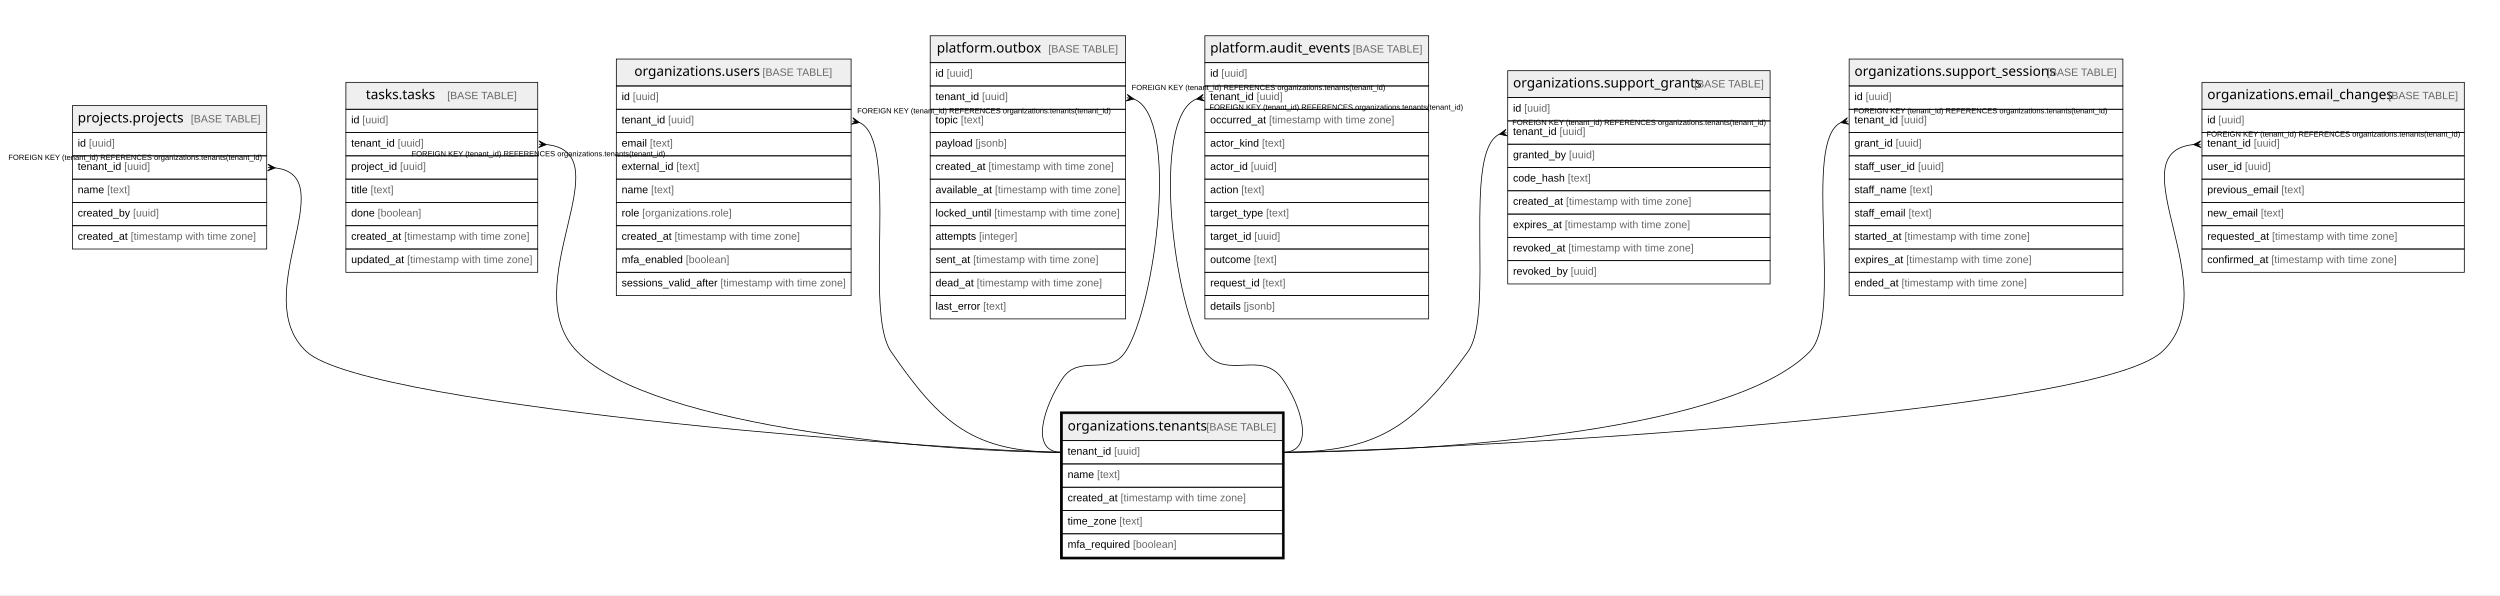
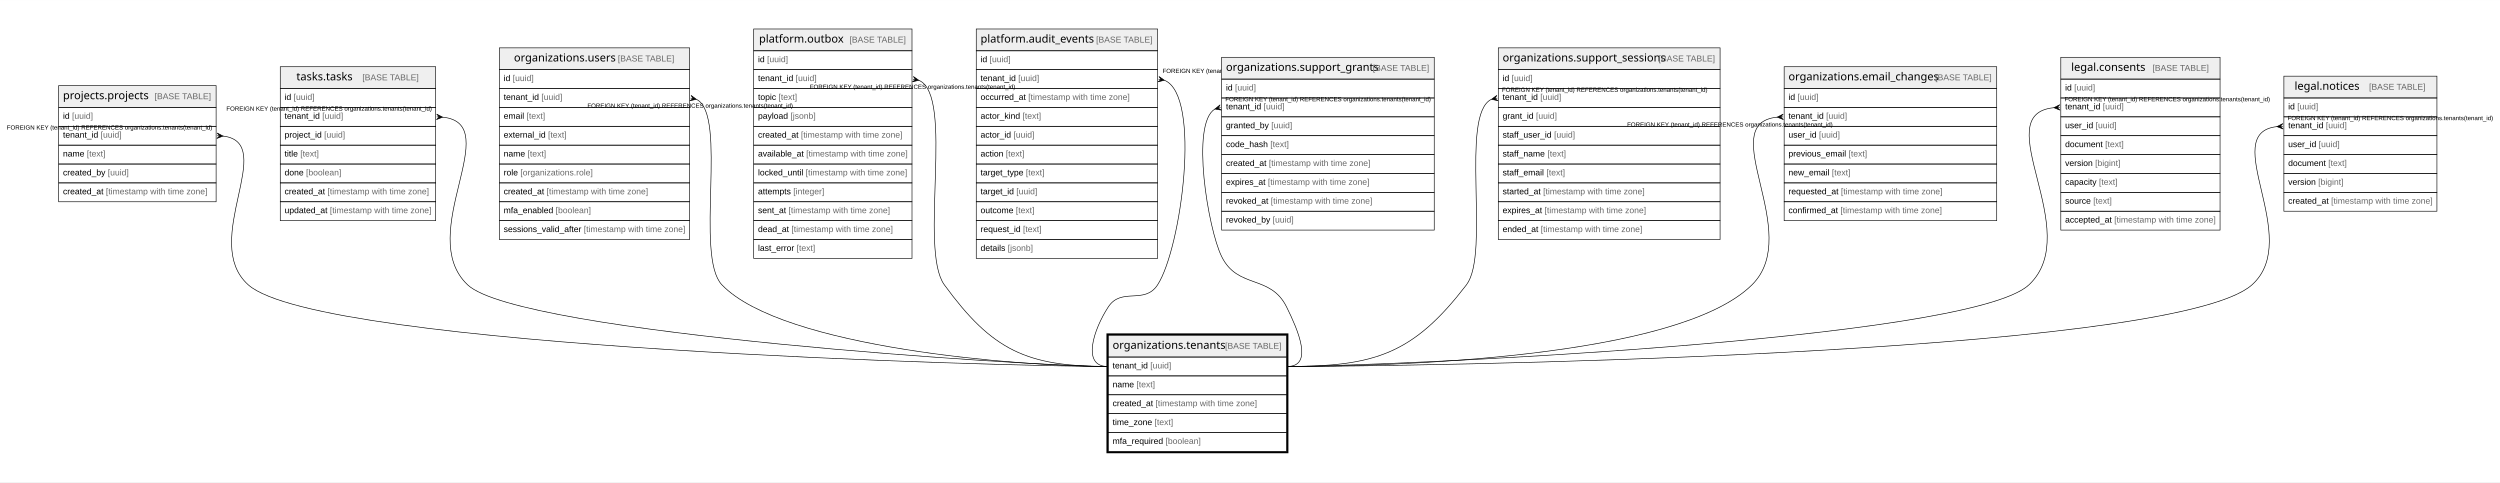
- <svg xmlns="http://www.w3.org/2000/svg" width="3306pt" height="787pt" viewBox="0.00 0.00 3305.89 786.80">
+ <svg xmlns="http://www.w3.org/2000/svg" width="4080pt" height="787pt" viewBox="0.00 0.00 4080.05 786.80">
  <g id="graph0" class="graph" transform="scale(1 1) rotate(0) translate(4 782.8)">
-     <polygon fill="white" stroke="none" points="-4,4 -4,-782.8 3301.89,-782.8 3301.89,4 -4,4" />
+     <polygon fill="white" stroke="none" points="-4,4 -4,-782.8 4076.05,-782.8 4076.05,4 -4,4" />
    <g id="node1" class="node">
-       <polygon fill="#efefef" stroke="none" points="1400.76,-200.2 1400.76,-235.8 1691.7,-235.8 1691.7,-200.2 1400.76,-200.2" />
-       <polygon fill="none" stroke="black" points="1400.76,-200.2 1400.76,-235.8 1691.7,-235.8 1691.7,-200.2 1400.76,-200.2" />
-       <text text-anchor="start" x="1407.76" y="-213.6" font-family="Arial Bold" font-size="18.00">organizations.tenants</text>
-       <text text-anchor="start" x="1560.21" y="-213.6" font-family="Arial" font-size="14.00">    </text>
-       <text text-anchor="start" x="1591.33" y="-213.6" font-family="Arial" font-size="14.00" fill="#666666">[BASE TABLE]</text>
-       <polygon fill="none" stroke="black" points="1400.76,-169.4 1400.76,-200.2 1691.7,-200.2 1691.7,-169.4 1400.76,-169.4" />
-       <text text-anchor="start" x="1407.76" y="-181.6" font-family="Arial" font-size="14.00">tenant_id </text>
-       <text text-anchor="start" x="1469.25" y="-181.6" font-family="Arial" font-size="14.00" fill="#666666">[uuid]</text>
-       <polygon fill="none" stroke="black" points="1400.76,-138.6 1400.76,-169.4 1691.7,-169.4 1691.7,-138.6 1400.76,-138.6" />
-       <text text-anchor="start" x="1407.76" y="-150.8" font-family="Arial" font-size="14.00">name </text>
-       <text text-anchor="start" x="1446.67" y="-150.8" font-family="Arial" font-size="14.00" fill="#666666">[text]</text>
-       <polygon fill="none" stroke="black" points="1400.76,-107.8 1400.76,-138.6 1691.7,-138.6 1691.7,-107.8 1400.76,-107.8" />
-       <text text-anchor="start" x="1407.76" y="-120" font-family="Arial" font-size="14.00">created_at </text>
-       <text text-anchor="start" x="1477.8" y="-120" font-family="Arial" font-size="14.00" fill="#666666">[timestamp with time zone]</text>
-       <polygon fill="none" stroke="black" points="1400.76,-77 1400.76,-107.8 1691.7,-107.8 1691.7,-77 1400.76,-77" />
-       <text text-anchor="start" x="1407.76" y="-89.2" font-family="Arial" font-size="14.00">time_zone </text>
-       <text text-anchor="start" x="1476.24" y="-89.2" font-family="Arial" font-size="14.00" fill="#666666">[text]</text>
-       <polygon fill="none" stroke="black" points="1400.76,-46.2 1400.76,-77 1691.7,-77 1691.7,-46.2 1400.76,-46.2" />
-       <text text-anchor="start" x="1407.76" y="-58.4" font-family="Arial" font-size="14.00">mfa_required </text>
-       <text text-anchor="start" x="1494.14" y="-58.4" font-family="Arial" font-size="14.00" fill="#666666">[boolean]</text>
-       <polygon fill="none" stroke="black" stroke-width="3" points="1399.26,-44.7 1399.26,-237.3 1693.2,-237.3 1693.2,-44.7 1399.26,-44.7" />
+       <polygon fill="#efefef" stroke="none" points="1804.76,-200.2 1804.76,-235.8 2095.7,-235.8 2095.7,-200.2 1804.76,-200.2" />
+       <polygon fill="none" stroke="black" points="1804.76,-200.2 1804.76,-235.8 2095.7,-235.8 2095.7,-200.2 1804.76,-200.2" />
+       <text text-anchor="start" x="1811.76" y="-213.6" font-family="Arial Bold" font-size="18.00">organizations.tenants</text>
+       <text text-anchor="start" x="1964.21" y="-213.6" font-family="Arial" font-size="14.00">    </text>
+       <text text-anchor="start" x="1995.33" y="-213.6" font-family="Arial" font-size="14.00" fill="#666666">[BASE TABLE]</text>
+       <polygon fill="none" stroke="black" points="1804.76,-169.4 1804.76,-200.2 2095.7,-200.2 2095.7,-169.4 1804.76,-169.4" />
+       <text text-anchor="start" x="1811.76" y="-181.6" font-family="Arial" font-size="14.00">tenant_id </text>
+       <text text-anchor="start" x="1873.25" y="-181.6" font-family="Arial" font-size="14.00" fill="#666666">[uuid]</text>
+       <polygon fill="none" stroke="black" points="1804.76,-138.6 1804.76,-169.4 2095.7,-169.4 2095.7,-138.6 1804.76,-138.6" />
+       <text text-anchor="start" x="1811.76" y="-150.8" font-family="Arial" font-size="14.00">name </text>
+       <text text-anchor="start" x="1850.67" y="-150.8" font-family="Arial" font-size="14.00" fill="#666666">[text]</text>
+       <polygon fill="none" stroke="black" points="1804.76,-107.8 1804.76,-138.6 2095.7,-138.6 2095.7,-107.8 1804.76,-107.8" />
+       <text text-anchor="start" x="1811.76" y="-120" font-family="Arial" font-size="14.00">created_at </text>
+       <text text-anchor="start" x="1881.8" y="-120" font-family="Arial" font-size="14.00" fill="#666666">[timestamp with time zone]</text>
+       <polygon fill="none" stroke="black" points="1804.76,-77 1804.76,-107.8 2095.7,-107.8 2095.7,-77 1804.76,-77" />
+       <text text-anchor="start" x="1811.76" y="-89.2" font-family="Arial" font-size="14.00">time_zone </text>
+       <text text-anchor="start" x="1880.24" y="-89.2" font-family="Arial" font-size="14.00" fill="#666666">[text]</text>
+       <polygon fill="none" stroke="black" points="1804.76,-46.2 1804.76,-77 2095.7,-77 2095.7,-46.2 1804.76,-46.2" />
+       <text text-anchor="start" x="1811.76" y="-58.4" font-family="Arial" font-size="14.00">mfa_required </text>
+       <text text-anchor="start" x="1898.14" y="-58.4" font-family="Arial" font-size="14.00" fill="#666666">[boolean]</text>
+       <polygon fill="none" stroke="black" stroke-width="3" points="1803.26,-44.7 1803.26,-237.3 2097.2,-237.3 2097.2,-44.7 1803.26,-44.7" />
    </g>
    <g id="node2" class="node">
      <polygon fill="#efefef" stroke="none" points="91.75,-607.6 91.75,-643.2 348.7,-643.2 348.7,-607.6 91.75,-607.6" />
      <polygon fill="none" stroke="black" points="91.75,-607.6 91.75,-643.2 348.7,-643.2 348.7,-607.6 91.75,-607.6" />
      <text text-anchor="start" x="98.75" y="-621" font-family="Arial Bold" font-size="18.00">projects.projects</text>
      <text text-anchor="start" x="217.21" y="-621" font-family="Arial" font-size="14.00">    </text>
      <text text-anchor="start" x="248.33" y="-621" font-family="Arial" font-size="14.00" fill="#666666">[BASE TABLE]</text>
      <polygon fill="none" stroke="black" points="91.75,-576.8 91.75,-607.6 348.7,-607.6 348.7,-576.8 91.75,-576.8" />
      <text text-anchor="start" x="98.75" y="-589" font-family="Arial" font-size="14.00">id </text>
      <text text-anchor="start" x="113.54" y="-589" font-family="Arial" font-size="14.00" fill="#666666">[uuid]</text>
      <polygon fill="none" stroke="black" points="91.75,-546 91.75,-576.8 348.7,-576.8 348.7,-546 91.75,-546" />
      <text text-anchor="start" x="98.75" y="-558.2" font-family="Arial" font-size="14.00">tenant_id </text>
      <text text-anchor="start" x="160.25" y="-558.2" font-family="Arial" font-size="14.00" fill="#666666">[uuid]</text>
      <polygon fill="none" stroke="black" points="91.75,-515.2 91.75,-546 348.7,-546 348.7,-515.2 91.75,-515.2" />
      <text text-anchor="start" x="98.75" y="-527.4" font-family="Arial" font-size="14.00">name </text>
      <text text-anchor="start" x="137.67" y="-527.4" font-family="Arial" font-size="14.00" fill="#666666">[text]</text>
      <polygon fill="none" stroke="black" points="91.75,-484.4 91.75,-515.2 348.7,-515.2 348.7,-484.4 91.75,-484.4" />
      <text text-anchor="start" x="98.75" y="-496.6" font-family="Arial" font-size="14.00">created_by </text>
      <text text-anchor="start" x="171.91" y="-496.6" font-family="Arial" font-size="14.00" fill="#666666">[uuid]</text>
      <polygon fill="none" stroke="black" points="91.75,-453.6 91.75,-484.4 348.7,-484.4 348.7,-453.6 91.75,-453.6" />
      <text text-anchor="start" x="98.75" y="-465.8" font-family="Arial" font-size="14.00">created_at </text>
      <text text-anchor="start" x="168.8" y="-465.8" font-family="Arial" font-size="14.00" fill="#666666">[timestamp with time zone]</text>
    </g>
    <g id="edge1" class="edge">
-       <path fill="none" stroke="black" d="M359.91,-560.85C451.22,-550.33 322.82,-390.67 401.23,-318 483.33,-241.92 1287.83,-184.8 1399.76,-184.8" />
-       <polygon fill="black" stroke="black" points="360.02,-560.85 349.8,-556.89 354.7,-561.13 350.37,-561.36 350.37,-561.36 350.37,-561.36 354.7,-561.13 350.28,-565.88 360.02,-560.85" />
+       <path fill="none" stroke="black" d="M359.9,-560.85C451.12,-550.23 321.46,-389.17 401.23,-318 518.04,-213.79 1647.22,-184.8 1803.76,-184.8" />
+       <polygon fill="black" stroke="black" points="360.02,-560.84 349.79,-556.89 354.7,-561.13 350.37,-561.36 350.37,-561.36 350.37,-561.36 354.7,-561.13 350.28,-565.88 360.02,-560.84" />
      <text text-anchor="start" x="7" y="-571.4" font-family="Arial" font-size="10.00">FOREIGN KEY (tenant_id) REFERENCES organizations.tenants(tenant_id)</text>
    </g>
    <g id="node3" class="node">
      <polygon fill="#efefef" stroke="none" points="453.39,-638.4 453.39,-674 707.07,-674 707.07,-638.4 453.39,-638.4" />
      <polygon fill="none" stroke="black" points="453.39,-638.4 453.39,-674 707.07,-674 707.07,-638.4 453.39,-638.4" />
      <text text-anchor="start" x="479.73" y="-651.8" font-family="Arial Bold" font-size="18.00">tasks.tasks</text>
      <text text-anchor="start" x="556.23" y="-651.8" font-family="Arial" font-size="14.00">    </text>
      <text text-anchor="start" x="587.35" y="-651.8" font-family="Arial" font-size="14.00" fill="#666666">[BASE TABLE]</text>
      <polygon fill="none" stroke="black" points="453.39,-607.6 453.39,-638.4 707.07,-638.4 707.07,-607.6 453.39,-607.6" />
      <text text-anchor="start" x="460.39" y="-619.8" font-family="Arial" font-size="14.00">id </text>
      <text text-anchor="start" x="475.17" y="-619.8" font-family="Arial" font-size="14.00" fill="#666666">[uuid]</text>
      <polygon fill="none" stroke="black" points="453.39,-576.8 453.39,-607.6 707.07,-607.6 707.07,-576.8 453.39,-576.8" />
      <text text-anchor="start" x="460.39" y="-589" font-family="Arial" font-size="14.00">tenant_id </text>
      <text text-anchor="start" x="521.88" y="-589" font-family="Arial" font-size="14.00" fill="#666666">[uuid]</text>
      <polygon fill="none" stroke="black" points="453.39,-546 453.39,-576.8 707.07,-576.8 707.07,-546 453.39,-546" />
      <text text-anchor="start" x="460.39" y="-558.2" font-family="Arial" font-size="14.00">project_id </text>
      <text text-anchor="start" x="524.98" y="-558.2" font-family="Arial" font-size="14.00" fill="#666666">[uuid]</text>
      <polygon fill="none" stroke="black" points="453.39,-515.2 453.39,-546 707.07,-546 707.07,-515.2 453.39,-515.2" />
      <text text-anchor="start" x="460.39" y="-527.4" font-family="Arial" font-size="14.00">title </text>
      <text text-anchor="start" x="486.06" y="-527.4" font-family="Arial" font-size="14.00" fill="#666666">[text]</text>
      <polygon fill="none" stroke="black" points="453.39,-484.4 453.39,-515.2 707.07,-515.2 707.07,-484.4 453.39,-484.4" />
      <text text-anchor="start" x="460.39" y="-496.6" font-family="Arial" font-size="14.00">done </text>
      <text text-anchor="start" x="495.42" y="-496.6" font-family="Arial" font-size="14.00" fill="#666666">[boolean]</text>
      <polygon fill="none" stroke="black" points="453.39,-453.6 453.39,-484.4 707.07,-484.4 707.07,-453.6 453.39,-453.6" />
      <text text-anchor="start" x="460.39" y="-465.8" font-family="Arial" font-size="14.00">created_at </text>
      <text text-anchor="start" x="530.44" y="-465.8" font-family="Arial" font-size="14.00" fill="#666666">[timestamp with time zone]</text>
      <polygon fill="none" stroke="black" points="453.39,-422.8 453.39,-453.6 707.07,-453.6 707.07,-422.8 453.39,-422.8" />
      <text text-anchor="start" x="460.39" y="-435" font-family="Arial" font-size="14.00">updated_at </text>
      <text text-anchor="start" x="534.35" y="-435" font-family="Arial" font-size="14.00" fill="#666666">[timestamp with time zone]</text>
    </g>
    <g id="edge2" class="edge">
-       <path fill="none" stroke="black" d="M718.25,-591.73C822.9,-581.41 675.02,-403.96 759.23,-318 860.97,-214.15 1254.37,-184.8 1399.76,-184.8" />
-       <polygon fill="black" stroke="black" points="718.39,-591.72 708.2,-587.69 713.06,-591.97 708.74,-592.17 708.74,-592.17 708.74,-592.17 713.06,-591.97 708.61,-596.68 718.39,-591.72" />
-       <text text-anchor="start" x="540.22" y="-576.2" font-family="Arial" font-size="10.00">FOREIGN KEY (tenant_id) REFERENCES organizations.tenants(tenant_id)</text>
+       <path fill="none" stroke="black" d="M718.24,-591.72C822.71,-581.21 671.72,-400.61 759.23,-318 844.31,-237.69 1686.76,-184.8 1803.76,-184.8" />
+       <polygon fill="black" stroke="black" points="718.39,-591.71 708.19,-587.69 713.06,-591.96 708.74,-592.17 708.74,-592.17 708.74,-592.17 713.06,-591.96 708.62,-596.68 718.39,-591.71" />
+       <text text-anchor="start" x="365.37" y="-602.2" font-family="Arial" font-size="10.00">FOREIGN KEY (tenant_id) REFERENCES organizations.tenants(tenant_id)</text>
    </g>
    <g id="node4" class="node">
      <polygon fill="#efefef" stroke="none" points="811,-669.2 811,-704.8 1121.46,-704.8 1121.46,-669.2 811,-669.2" />
      <polygon fill="none" stroke="black" points="811,-669.2 811,-704.8 1121.46,-704.8 1121.46,-669.2 811,-669.2" />
      <text text-anchor="start" x="834.75" y="-682.6" font-family="Arial Bold" font-size="18.00">organizations.users</text>
      <text text-anchor="start" x="973.22" y="-682.6" font-family="Arial" font-size="14.00">    </text>
      <text text-anchor="start" x="1004.33" y="-682.6" font-family="Arial" font-size="14.00" fill="#666666">[BASE TABLE]</text>
      <polygon fill="none" stroke="black" points="811,-638.4 811,-669.2 1121.46,-669.2 1121.46,-638.4 811,-638.4" />
      <text text-anchor="start" x="818" y="-650.6" font-family="Arial" font-size="14.00">id </text>
      <text text-anchor="start" x="832.78" y="-650.6" font-family="Arial" font-size="14.00" fill="#666666">[uuid]</text>
      <polygon fill="none" stroke="black" points="811,-607.6 811,-638.4 1121.46,-638.4 1121.46,-607.6 811,-607.6" />
      <text text-anchor="start" x="818" y="-619.8" font-family="Arial" font-size="14.00">tenant_id </text>
      <text text-anchor="start" x="879.49" y="-619.8" font-family="Arial" font-size="14.00" fill="#666666">[uuid]</text>
      <polygon fill="none" stroke="black" points="811,-576.8 811,-607.6 1121.46,-607.6 1121.46,-576.8 811,-576.8" />
      <text text-anchor="start" x="818" y="-589" font-family="Arial" font-size="14.00">email </text>
      <text text-anchor="start" x="855.34" y="-589" font-family="Arial" font-size="14.00" fill="#666666">[text]</text>
      <polygon fill="none" stroke="black" points="811,-546 811,-576.8 1121.46,-576.8 1121.46,-546 811,-546" />
      <text text-anchor="start" x="818" y="-558.2" font-family="Arial" font-size="14.00">external_id </text>
      <text text-anchor="start" x="890.38" y="-558.2" font-family="Arial" font-size="14.00" fill="#666666">[text]</text>
      <polygon fill="none" stroke="black" points="811,-515.2 811,-546 1121.46,-546 1121.46,-515.2 811,-515.2" />
      <text text-anchor="start" x="818" y="-527.4" font-family="Arial" font-size="14.00">name </text>
      <text text-anchor="start" x="856.91" y="-527.4" font-family="Arial" font-size="14.00" fill="#666666">[text]</text>
      <polygon fill="none" stroke="black" points="811,-484.4 811,-515.2 1121.46,-515.2 1121.46,-484.4 811,-484.4" />
      <text text-anchor="start" x="818" y="-496.6" font-family="Arial" font-size="14.00">role </text>
      <text text-anchor="start" x="845.23" y="-496.6" font-family="Arial" font-size="14.00" fill="#666666">[organizations.role]</text>
      <polygon fill="none" stroke="black" points="811,-453.6 811,-484.4 1121.46,-484.4 1121.46,-453.6 811,-453.6" />
      <text text-anchor="start" x="818" y="-465.8" font-family="Arial" font-size="14.00">created_at </text>
      <text text-anchor="start" x="888.05" y="-465.8" font-family="Arial" font-size="14.00" fill="#666666">[timestamp with time zone]</text>
      <polygon fill="none" stroke="black" points="811,-422.8 811,-453.6 1121.46,-453.6 1121.46,-422.8 811,-422.8" />
      <text text-anchor="start" x="818" y="-435" font-family="Arial" font-size="14.00">mfa_enabled </text>
      <text text-anchor="start" x="902.84" y="-435" font-family="Arial" font-size="14.00" fill="#666666">[boolean]</text>
      <polygon fill="none" stroke="black" points="811,-392 811,-422.8 1121.46,-422.8 1121.46,-392 811,-392" />
      <text text-anchor="start" x="818" y="-404.2" font-family="Arial" font-size="14.00">sessions_valid_after </text>
      <text text-anchor="start" x="948.74" y="-404.2" font-family="Arial" font-size="14.00" fill="#666666">[timestamp with time zone]</text>
    </g>
    <g id="edge3" class="edge">
-       <path fill="none" stroke="black" d="M1132.66,-620.84C1185.37,-596.41 1137.39,-371.54 1174.23,-318 1240.22,-222.1 1283.35,-184.8 1399.76,-184.8" />
-       <polygon fill="black" stroke="black" points="1132.57,-620.86 1121.86,-618.53 1127.35,-621.97 1123.11,-622.86 1123.11,-622.86 1123.11,-622.86 1127.35,-621.97 1123.72,-627.33 1132.57,-620.86" />
-       <text text-anchor="start" x="1129.46" y="-633" font-family="Arial" font-size="10.00">FOREIGN KEY (tenant_id) REFERENCES organizations.tenants(tenant_id)</text>
+       <path fill="none" stroke="black" d="M1132.58,-620.78C1184.48,-595.68 1129.21,-364.87 1174.23,-318 1273.28,-214.87 1660.76,-184.8 1803.76,-184.8" />
+       <polygon fill="black" stroke="black" points="1132.55,-620.79 1121.82,-618.53 1127.34,-621.93 1123.11,-622.86 1123.11,-622.86 1123.11,-622.86 1127.34,-621.93 1123.75,-627.32 1132.55,-620.79" />
+       <text text-anchor="start" x="954.61" y="-607" font-family="Arial" font-size="10.00">FOREIGN KEY (tenant_id) REFERENCES organizations.tenants(tenant_id)</text>
    </g>
    <g id="node5" class="node">
      <polygon fill="#efefef" stroke="none" points="1226.06,-700 1226.06,-735.6 1484.4,-735.6 1484.4,-700 1226.06,-700" />
      <polygon fill="none" stroke="black" points="1226.06,-700 1226.06,-735.6 1484.4,-735.6 1484.4,-700 1226.06,-700" />
      <text text-anchor="start" x="1234.74" y="-713.4" font-family="Arial Bold" font-size="18.00">platform.outbox</text>
      <text text-anchor="start" x="1351.23" y="-713.4" font-family="Arial" font-size="14.00">    </text>
      <text text-anchor="start" x="1382.34" y="-713.4" font-family="Arial" font-size="14.00" fill="#666666">[BASE TABLE]</text>
      <polygon fill="none" stroke="black" points="1226.06,-669.2 1226.06,-700 1484.4,-700 1484.4,-669.2 1226.06,-669.2" />
      <text text-anchor="start" x="1233.06" y="-681.4" font-family="Arial" font-size="14.00">id </text>
      <text text-anchor="start" x="1247.85" y="-681.4" font-family="Arial" font-size="14.00" fill="#666666">[uuid]</text>
      <polygon fill="none" stroke="black" points="1226.06,-638.4 1226.06,-669.2 1484.4,-669.2 1484.4,-638.4 1226.06,-638.4" />
      <text text-anchor="start" x="1233.06" y="-650.6" font-family="Arial" font-size="14.00">tenant_id </text>
      <text text-anchor="start" x="1294.56" y="-650.6" font-family="Arial" font-size="14.00" fill="#666666">[uuid]</text>
      <polygon fill="none" stroke="black" points="1226.06,-607.6 1226.06,-638.4 1484.4,-638.4 1484.4,-607.6 1226.06,-607.6" />
      <text text-anchor="start" x="1233.06" y="-619.8" font-family="Arial" font-size="14.00">topic </text>
      <text text-anchor="start" x="1266.52" y="-619.8" font-family="Arial" font-size="14.00" fill="#666666">[text]</text>
      <polygon fill="none" stroke="black" points="1226.06,-576.8 1226.06,-607.6 1484.4,-607.6 1484.4,-576.8 1226.06,-576.8" />
      <text text-anchor="start" x="1233.06" y="-589" font-family="Arial" font-size="14.00">payload </text>
      <text text-anchor="start" x="1285.99" y="-589" font-family="Arial" font-size="14.00" fill="#666666">[jsonb]</text>
      <polygon fill="none" stroke="black" points="1226.06,-546 1226.06,-576.8 1484.4,-576.8 1484.4,-546 1226.06,-546" />
      <text text-anchor="start" x="1233.06" y="-558.2" font-family="Arial" font-size="14.00">created_at </text>
      <text text-anchor="start" x="1303.11" y="-558.2" font-family="Arial" font-size="14.00" fill="#666666">[timestamp with time zone]</text>
      <polygon fill="none" stroke="black" points="1226.06,-515.2 1226.06,-546 1484.4,-546 1484.4,-515.2 1226.06,-515.2" />
      <text text-anchor="start" x="1233.06" y="-527.4" font-family="Arial" font-size="14.00">available_at </text>
      <text text-anchor="start" x="1311.67" y="-527.4" font-family="Arial" font-size="14.00" fill="#666666">[timestamp with time zone]</text>
      <polygon fill="none" stroke="black" points="1226.06,-484.4 1226.06,-515.2 1484.4,-515.2 1484.4,-484.4 1226.06,-484.4" />
      <text text-anchor="start" x="1233.06" y="-496.6" font-family="Arial" font-size="14.00">locked_until </text>
      <text text-anchor="start" x="1310.89" y="-496.6" font-family="Arial" font-size="14.00" fill="#666666">[timestamp with time zone]</text>
      <polygon fill="none" stroke="black" points="1226.06,-453.6 1226.06,-484.4 1484.4,-484.4 1484.4,-453.6 1226.06,-453.6" />
      <text text-anchor="start" x="1233.06" y="-465.8" font-family="Arial" font-size="14.00">attempts </text>
      <text text-anchor="start" x="1290.64" y="-465.8" font-family="Arial" font-size="14.00" fill="#666666">[integer]</text>
      <polygon fill="none" stroke="black" points="1226.06,-422.8 1226.06,-453.6 1484.4,-453.6 1484.4,-422.8 1226.06,-422.8" />
      <text text-anchor="start" x="1233.06" y="-435" font-family="Arial" font-size="14.00">sent_at </text>
      <text text-anchor="start" x="1282.87" y="-435" font-family="Arial" font-size="14.00" fill="#666666">[timestamp with time zone]</text>
      <polygon fill="none" stroke="black" points="1226.06,-392 1226.06,-422.8 1484.4,-422.8 1484.4,-392 1226.06,-392" />
      <text text-anchor="start" x="1233.06" y="-404.2" font-family="Arial" font-size="14.00">dead_at </text>
      <text text-anchor="start" x="1287.56" y="-404.2" font-family="Arial" font-size="14.00" fill="#666666">[timestamp with time zone]</text>
      <polygon fill="none" stroke="black" points="1226.06,-361.2 1226.06,-392 1484.4,-392 1484.4,-361.2 1226.06,-361.2" />
      <text text-anchor="start" x="1233.06" y="-373.4" font-family="Arial" font-size="14.00">last_error </text>
      <text text-anchor="start" x="1296.08" y="-373.4" font-family="Arial" font-size="14.00" fill="#666666">[text]</text>
    </g>
    <g id="edge4" class="edge">
-       <path fill="none" stroke="black" d="M1495.56,-651.9C1556.64,-627.59 1523.51,-377.23 1484.4,-318 1462.09,-284.23 1423.18,-315.69 1400.76,-282 1376.82,-246.04 1356.55,-184.8 1399.76,-184.8" />
-       <polygon fill="black" stroke="black" points="1495.56,-651.9 1484.9,-649.32 1490.31,-652.88 1486.06,-653.68 1486.06,-653.68 1486.06,-653.68 1490.31,-652.88 1486.55,-658.16 1495.56,-651.9" />
-       <text text-anchor="start" x="1492.4" y="-663.8" font-family="Arial" font-size="10.00">FOREIGN KEY (tenant_id) REFERENCES organizations.tenants(tenant_id)</text>
+       <path fill="none" stroke="black" d="M1495.46,-651.89C1554.51,-627.47 1494.9,-376.02 1537.23,-318 1615.27,-211.02 1671.33,-184.8 1803.76,-184.8" />
+       <polygon fill="black" stroke="black" points="1495.55,-651.87 1484.89,-649.32 1490.31,-652.87 1486.05,-653.68 1486.05,-653.68 1486.05,-653.68 1490.31,-652.87 1486.56,-658.16 1495.55,-651.87" />
+       <text text-anchor="start" x="1317.55" y="-637.8" font-family="Arial" font-size="10.00">FOREIGN KEY (tenant_id) REFERENCES organizations.tenants(tenant_id)</text>
    </g>
    <g id="node6" class="node">
      <polygon fill="#efefef" stroke="none" points="1589.26,-700 1589.26,-735.6 1885.2,-735.6 1885.2,-700 1589.26,-700" />
      <polygon fill="none" stroke="black" points="1589.26,-700 1589.26,-735.6 1885.2,-735.6 1885.2,-700 1589.26,-700" />
      <text text-anchor="start" x="1596.26" y="-713.4" font-family="Arial Bold" font-size="18.00">platform.audit_events</text>
      <text text-anchor="start" x="1753.71" y="-713.4" font-family="Arial" font-size="14.00">    </text>
      <text text-anchor="start" x="1784.83" y="-713.4" font-family="Arial" font-size="14.00" fill="#666666">[BASE TABLE]</text>
      <polygon fill="none" stroke="black" points="1589.26,-669.2 1589.26,-700 1885.2,-700 1885.2,-669.2 1589.26,-669.2" />
      <text text-anchor="start" x="1596.26" y="-681.4" font-family="Arial" font-size="14.00">id </text>
      <text text-anchor="start" x="1611.04" y="-681.4" font-family="Arial" font-size="14.00" fill="#666666">[uuid]</text>
      <polygon fill="none" stroke="black" points="1589.26,-638.4 1589.26,-669.2 1885.2,-669.2 1885.2,-638.4 1589.26,-638.4" />
      <text text-anchor="start" x="1596.26" y="-650.6" font-family="Arial" font-size="14.00">tenant_id </text>
      <text text-anchor="start" x="1657.75" y="-650.6" font-family="Arial" font-size="14.00" fill="#666666">[uuid]</text>
      <polygon fill="none" stroke="black" points="1589.26,-607.6 1589.26,-638.4 1885.2,-638.4 1885.2,-607.6 1589.26,-607.6" />
      <text text-anchor="start" x="1596.26" y="-619.8" font-family="Arial" font-size="14.00">occurred_at </text>
      <text text-anchor="start" x="1674.08" y="-619.8" font-family="Arial" font-size="14.00" fill="#666666">[timestamp with time zone]</text>
      <polygon fill="none" stroke="black" points="1589.26,-576.8 1589.26,-607.6 1885.2,-607.6 1885.2,-576.8 1589.26,-576.8" />
      <text text-anchor="start" x="1596.26" y="-589" font-family="Arial" font-size="14.00">actor_kind </text>
      <text text-anchor="start" x="1664.74" y="-589" font-family="Arial" font-size="14.00" fill="#666666">[text]</text>
      <polygon fill="none" stroke="black" points="1589.26,-546 1589.26,-576.8 1885.2,-576.8 1885.2,-546 1589.26,-546" />
      <text text-anchor="start" x="1596.26" y="-558.2" font-family="Arial" font-size="14.00">actor_id </text>
      <text text-anchor="start" x="1649.95" y="-558.2" font-family="Arial" font-size="14.00" fill="#666666">[uuid]</text>
      <polygon fill="none" stroke="black" points="1589.26,-515.2 1589.26,-546 1885.2,-546 1885.2,-515.2 1589.26,-515.2" />
      <text text-anchor="start" x="1596.26" y="-527.4" font-family="Arial" font-size="14.00">action </text>
      <text text-anchor="start" x="1637.5" y="-527.4" font-family="Arial" font-size="14.00" fill="#666666">[text]</text>
      <polygon fill="none" stroke="black" points="1589.26,-484.4 1589.26,-515.2 1885.2,-515.2 1885.2,-484.4 1589.26,-484.4" />
      <text text-anchor="start" x="1596.26" y="-496.6" font-family="Arial" font-size="14.00">target_type </text>
      <text text-anchor="start" x="1670.19" y="-496.6" font-family="Arial" font-size="14.00" fill="#666666">[text]</text>
      <polygon fill="none" stroke="black" points="1589.26,-453.6 1589.26,-484.4 1885.2,-484.4 1885.2,-453.6 1589.26,-453.6" />
      <text text-anchor="start" x="1596.26" y="-465.8" font-family="Arial" font-size="14.00">target_id </text>
      <text text-anchor="start" x="1654.63" y="-465.8" font-family="Arial" font-size="14.00" fill="#666666">[uuid]</text>
      <polygon fill="none" stroke="black" points="1589.26,-422.8 1589.26,-453.6 1885.2,-453.6 1885.2,-422.8 1589.26,-422.8" />
      <text text-anchor="start" x="1596.26" y="-435" font-family="Arial" font-size="14.00">outcome </text>
      <text text-anchor="start" x="1653.84" y="-435" font-family="Arial" font-size="14.00" fill="#666666">[text]</text>
      <polygon fill="none" stroke="black" points="1589.26,-392 1589.26,-422.8 1885.2,-422.8 1885.2,-392 1589.26,-392" />
      <text text-anchor="start" x="1596.26" y="-404.2" font-family="Arial" font-size="14.00">request_id </text>
      <text text-anchor="start" x="1665.52" y="-404.2" font-family="Arial" font-size="14.00" fill="#666666">[text]</text>
      <polygon fill="none" stroke="black" points="1589.26,-361.2 1589.26,-392 1885.2,-392 1885.2,-361.2 1589.26,-361.2" />
      <text text-anchor="start" x="1596.26" y="-373.4" font-family="Arial" font-size="14.00">details </text>
      <text text-anchor="start" x="1640.61" y="-373.4" font-family="Arial" font-size="14.00" fill="#666666">[jsonb]</text>
    </g>
    <g id="edge5" class="edge">
-       <path fill="none" stroke="black" d="M1578.08,-651.89C1516.82,-627.46 1548.14,-375.85 1589.26,-318 1617.22,-278.66 1663.6,-321.23 1691.7,-282 1716.86,-246.88 1735.9,-184.8 1692.7,-184.8" />
-       <polygon fill="black" stroke="black" points="1578.1,-651.89 1587.1,-658.16 1583.34,-652.88 1587.6,-653.68 1587.6,-653.68 1587.6,-653.68 1583.34,-652.88 1588.76,-649.32 1578.1,-651.89" />
-       <text text-anchor="start" x="1595.26" y="-637.8" font-family="Arial" font-size="10.00">FOREIGN KEY (tenant_id) REFERENCES organizations.tenants(tenant_id)</text>
+       <path fill="none" stroke="black" d="M1896.36,-651.9C1957.4,-627.62 1923.89,-377.51 1885.2,-318 1863.85,-285.16 1826.23,-314.76 1804.76,-282 1781.08,-245.87 1760.55,-184.8 1803.76,-184.8" />
+       <polygon fill="black" stroke="black" points="1896.36,-651.9 1885.7,-649.32 1891.12,-652.88 1886.86,-653.68 1886.86,-653.68 1886.86,-653.68 1891.12,-652.88 1887.36,-658.16 1896.36,-651.9" />
+       <text text-anchor="start" x="1893.2" y="-663.8" font-family="Arial" font-size="10.00">FOREIGN KEY (tenant_id) REFERENCES organizations.tenants(tenant_id)</text>
    </g>
    <g id="node7" class="node">
      <polygon fill="#efefef" stroke="none" points="1989.75,-653.8 1989.75,-689.4 2336.7,-689.4 2336.7,-653.8 1989.75,-653.8" />
      <polygon fill="none" stroke="black" points="1989.75,-653.8 1989.75,-689.4 2336.7,-689.4 2336.7,-653.8 1989.75,-653.8" />
      <text text-anchor="start" x="1996.75" y="-667.2" font-family="Arial Bold" font-size="18.00">organizations.support_grants</text>
      <text text-anchor="start" x="2205.21" y="-667.2" font-family="Arial" font-size="14.00">    </text>
      <text text-anchor="start" x="2236.33" y="-667.2" font-family="Arial" font-size="14.00" fill="#666666">[BASE TABLE]</text>
      <polygon fill="none" stroke="black" points="1989.75,-623 1989.75,-653.8 2336.7,-653.8 2336.7,-623 1989.75,-623" />
      <text text-anchor="start" x="1996.75" y="-635.2" font-family="Arial" font-size="14.00">id </text>
      <text text-anchor="start" x="2011.54" y="-635.2" font-family="Arial" font-size="14.00" fill="#666666">[uuid]</text>
      <polygon fill="none" stroke="black" points="1989.75,-592.2 1989.75,-623 2336.7,-623 2336.7,-592.2 1989.75,-592.2" />
      <text text-anchor="start" x="1996.75" y="-604.4" font-family="Arial" font-size="14.00">tenant_id </text>
      <text text-anchor="start" x="2058.25" y="-604.4" font-family="Arial" font-size="14.00" fill="#666666">[uuid]</text>
      <polygon fill="none" stroke="black" points="1989.75,-561.4 1989.75,-592.2 2336.7,-592.2 2336.7,-561.4 1989.75,-561.4" />
      <text text-anchor="start" x="1996.75" y="-573.6" font-family="Arial" font-size="14.00">granted_by </text>
      <text text-anchor="start" x="2070.7" y="-573.6" font-family="Arial" font-size="14.00" fill="#666666">[uuid]</text>
      <polygon fill="none" stroke="black" points="1989.75,-530.6 1989.75,-561.4 2336.7,-561.4 2336.7,-530.6 1989.75,-530.6" />
      <text text-anchor="start" x="1996.75" y="-542.8" font-family="Arial" font-size="14.00">code_hash </text>
      <text text-anchor="start" x="2069.15" y="-542.8" font-family="Arial" font-size="14.00" fill="#666666">[text]</text>
      <polygon fill="none" stroke="black" points="1989.75,-499.8 1989.75,-530.6 2336.7,-530.6 2336.7,-499.8 1989.75,-499.8" />
      <text text-anchor="start" x="1996.75" y="-512" font-family="Arial" font-size="14.00">created_at </text>
      <text text-anchor="start" x="2066.8" y="-512" font-family="Arial" font-size="14.00" fill="#666666">[timestamp with time zone]</text>
      <polygon fill="none" stroke="black" points="1989.75,-469 1989.75,-499.8 2336.7,-499.8 2336.7,-469 1989.75,-469" />
      <text text-anchor="start" x="1996.75" y="-481.2" font-family="Arial" font-size="14.00">expires_at </text>
      <text text-anchor="start" x="2065.24" y="-481.2" font-family="Arial" font-size="14.00" fill="#666666">[timestamp with time zone]</text>
      <polygon fill="none" stroke="black" points="1989.75,-438.2 1989.75,-469 2336.7,-469 2336.7,-438.2 1989.75,-438.2" />
      <text text-anchor="start" x="1996.75" y="-450.4" font-family="Arial" font-size="14.00">revoked_at </text>
      <text text-anchor="start" x="2069.91" y="-450.4" font-family="Arial" font-size="14.00" fill="#666666">[timestamp with time zone]</text>
      <polygon fill="none" stroke="black" points="1989.75,-407.4 1989.75,-438.2 2336.7,-438.2 2336.7,-407.4 1989.75,-407.4" />
      <text text-anchor="start" x="1996.75" y="-419.6" font-family="Arial" font-size="14.00">revoked_by </text>
      <text text-anchor="start" x="2073.02" y="-419.6" font-family="Arial" font-size="14.00" fill="#666666">[uuid]</text>
    </g>
    <g id="edge6" class="edge">
-       <path fill="none" stroke="black" d="M1978.74,-605.4C1928.99,-581.39 1973.26,-368.04 1937.23,-318 1864.91,-217.57 1816.46,-184.8 1692.7,-184.8" />
-       <polygon fill="black" stroke="black" points="1978.66,-605.38 1987.46,-611.92 1983.87,-606.53 1988.1,-607.46 1988.1,-607.46 1988.1,-607.46 1983.87,-606.53 1989.39,-603.13 1978.66,-605.38" />
+       <path fill="none" stroke="black" d="M1978.83,-604.98C1938.9,-581.64 1967.5,-409.41 1989.75,-364.2 2016.08,-310.73 2069.21,-335.39 2095.7,-282 2114.9,-243.3 2139.9,-184.8 2096.7,-184.8" />
+       <polygon fill="black" stroke="black" points="1978.76,-604.96 1987.28,-611.87 1983.92,-606.32 1988.11,-607.43 1988.11,-607.43 1988.11,-607.43 1983.92,-606.32 1989.58,-603.16 1978.76,-604.96" />
      <text text-anchor="start" x="1995.75" y="-617.6" font-family="Arial" font-size="10.00">FOREIGN KEY (tenant_id) REFERENCES organizations.tenants(tenant_id)</text>
    </g>
    <g id="node8" class="node">
      <polygon fill="#efefef" stroke="none" points="2441.24,-669.2 2441.24,-704.8 2803.21,-704.8 2803.21,-669.2 2441.24,-669.2" />
      <polygon fill="none" stroke="black" points="2441.24,-669.2 2441.24,-704.8 2803.21,-704.8 2803.21,-669.2 2441.24,-669.2" />
      <text text-anchor="start" x="2448.24" y="-682.6" font-family="Arial Bold" font-size="18.00">organizations.support_sessions</text>
      <text text-anchor="start" x="2671.72" y="-682.6" font-family="Arial" font-size="14.00">    </text>
      <text text-anchor="start" x="2702.84" y="-682.6" font-family="Arial" font-size="14.00" fill="#666666">[BASE TABLE]</text>
      <polygon fill="none" stroke="black" points="2441.24,-638.4 2441.24,-669.2 2803.21,-669.2 2803.21,-638.4 2441.24,-638.4" />
      <text text-anchor="start" x="2448.24" y="-650.6" font-family="Arial" font-size="14.00">id </text>
      <text text-anchor="start" x="2463.03" y="-650.6" font-family="Arial" font-size="14.00" fill="#666666">[uuid]</text>
      <polygon fill="none" stroke="black" points="2441.24,-607.6 2441.24,-638.4 2803.21,-638.4 2803.21,-607.6 2441.24,-607.6" />
      <text text-anchor="start" x="2448.24" y="-619.8" font-family="Arial" font-size="14.00">tenant_id </text>
      <text text-anchor="start" x="2509.74" y="-619.8" font-family="Arial" font-size="14.00" fill="#666666">[uuid]</text>
      <polygon fill="none" stroke="black" points="2441.24,-576.8 2441.24,-607.6 2803.21,-607.6 2803.21,-576.8 2441.24,-576.8" />
      <text text-anchor="start" x="2448.24" y="-589" font-family="Arial" font-size="14.00">grant_id </text>
      <text text-anchor="start" x="2502.73" y="-589" font-family="Arial" font-size="14.00" fill="#666666">[uuid]</text>
      <polygon fill="none" stroke="black" points="2441.24,-546 2441.24,-576.8 2803.21,-576.8 2803.21,-546 2441.24,-546" />
      <text text-anchor="start" x="2448.24" y="-558.2" font-family="Arial" font-size="14.00">staff_user_id </text>
      <text text-anchor="start" x="2532.29" y="-558.2" font-family="Arial" font-size="14.00" fill="#666666">[uuid]</text>
      <polygon fill="none" stroke="black" points="2441.24,-515.2 2441.24,-546 2803.21,-546 2803.21,-515.2 2441.24,-515.2" />
      <text text-anchor="start" x="2448.24" y="-527.4" font-family="Arial" font-size="14.00">staff_name </text>
      <text text-anchor="start" x="2521.4" y="-527.4" font-family="Arial" font-size="14.00" fill="#666666">[text]</text>
      <polygon fill="none" stroke="black" points="2441.24,-484.4 2441.24,-515.2 2803.21,-515.2 2803.21,-484.4 2441.24,-484.4" />
      <text text-anchor="start" x="2448.24" y="-496.6" font-family="Arial" font-size="14.00">staff_email </text>
      <text text-anchor="start" x="2519.83" y="-496.6" font-family="Arial" font-size="14.00" fill="#666666">[text]</text>
      <polygon fill="none" stroke="black" points="2441.24,-453.6 2441.24,-484.4 2803.21,-484.4 2803.21,-453.6 2441.24,-453.6" />
      <text text-anchor="start" x="2448.24" y="-465.8" font-family="Arial" font-size="14.00">started_at </text>
      <text text-anchor="start" x="2514.4" y="-465.8" font-family="Arial" font-size="14.00" fill="#666666">[timestamp with time zone]</text>
      <polygon fill="none" stroke="black" points="2441.24,-422.8 2441.24,-453.6 2803.21,-453.6 2803.21,-422.8 2441.24,-422.8" />
      <text text-anchor="start" x="2448.24" y="-435" font-family="Arial" font-size="14.00">expires_at </text>
      <text text-anchor="start" x="2516.73" y="-435" font-family="Arial" font-size="14.00" fill="#666666">[timestamp with time zone]</text>
      <polygon fill="none" stroke="black" points="2441.24,-392 2441.24,-422.8 2803.21,-422.8 2803.21,-392 2441.24,-392" />
      <text text-anchor="start" x="2448.24" y="-404.2" font-family="Arial" font-size="14.00">ended_at </text>
      <text text-anchor="start" x="2510.53" y="-404.2" font-family="Arial" font-size="14.00" fill="#666666">[timestamp with time zone]</text>
    </g>
    <g id="edge7" class="edge">
-       <path fill="none" stroke="black" d="M2430.14,-620.78C2378.37,-595.63 2434.63,-364.46 2389.23,-318 2279.1,-205.28 1850.29,-184.8 1692.7,-184.8" />
-       <polygon fill="black" stroke="black" points="2430.15,-620.78 2438.95,-627.32 2435.36,-621.93 2439.59,-622.86 2439.59,-622.86 2439.59,-622.86 2435.36,-621.93 2440.88,-618.53 2430.15,-620.78" />
+       <path fill="none" stroke="black" d="M2430.08,-620.83C2377.73,-596.19 2428.78,-369.53 2389.23,-318 2302.25,-204.68 2239.56,-184.8 2096.7,-184.8" />
+       <polygon fill="black" stroke="black" points="2430.14,-620.84 2438.98,-627.33 2435.36,-621.95 2439.59,-622.86 2439.59,-622.86 2439.59,-622.86 2435.36,-621.95 2440.86,-618.53 2430.14,-620.84" />
      <text text-anchor="start" x="2447.24" y="-633" font-family="Arial" font-size="10.00">FOREIGN KEY (tenant_id) REFERENCES organizations.tenants(tenant_id)</text>
    </g>
    <g id="node9" class="node">
      <polygon fill="#efefef" stroke="none" points="2907.77,-638.4 2907.77,-674 3254.69,-674 3254.69,-638.4 2907.77,-638.4" />
      <polygon fill="none" stroke="black" points="2907.77,-638.4 2907.77,-674 3254.69,-674 3254.69,-638.4 2907.77,-638.4" />
      <text text-anchor="start" x="2914.77" y="-651.8" font-family="Arial Bold" font-size="18.00">organizations.email_changes</text>
      <text text-anchor="start" x="3123.2" y="-651.8" font-family="Arial" font-size="14.00">    </text>
      <text text-anchor="start" x="3154.31" y="-651.8" font-family="Arial" font-size="14.00" fill="#666666">[BASE TABLE]</text>
      <polygon fill="none" stroke="black" points="2907.77,-607.6 2907.77,-638.4 3254.69,-638.4 3254.69,-607.6 2907.77,-607.6" />
      <text text-anchor="start" x="2914.77" y="-619.8" font-family="Arial" font-size="14.00">id </text>
      <text text-anchor="start" x="2929.56" y="-619.8" font-family="Arial" font-size="14.00" fill="#666666">[uuid]</text>
      <polygon fill="none" stroke="black" points="2907.77,-576.8 2907.77,-607.6 3254.69,-607.6 3254.69,-576.8 2907.77,-576.8" />
      <text text-anchor="start" x="2914.77" y="-589" font-family="Arial" font-size="14.00">tenant_id </text>
      <text text-anchor="start" x="2976.27" y="-589" font-family="Arial" font-size="14.00" fill="#666666">[uuid]</text>
      <polygon fill="none" stroke="black" points="2907.77,-546 2907.77,-576.8 3254.69,-576.8 3254.69,-546 2907.77,-546" />
      <text text-anchor="start" x="2914.77" y="-558.2" font-family="Arial" font-size="14.00">user_id </text>
      <text text-anchor="start" x="2964.58" y="-558.2" font-family="Arial" font-size="14.00" fill="#666666">[uuid]</text>
      <polygon fill="none" stroke="black" points="2907.77,-515.2 2907.77,-546 3254.69,-546 3254.69,-515.2 2907.77,-515.2" />
      <text text-anchor="start" x="2914.77" y="-527.4" font-family="Arial" font-size="14.00">previous_email </text>
      <text text-anchor="start" x="3012.82" y="-527.4" font-family="Arial" font-size="14.00" fill="#666666">[text]</text>
      <polygon fill="none" stroke="black" points="2907.77,-484.4 2907.77,-515.2 3254.69,-515.2 3254.69,-484.4 2907.77,-484.4" />
      <text text-anchor="start" x="2914.77" y="-496.6" font-family="Arial" font-size="14.00">new_email </text>
      <text text-anchor="start" x="2985.59" y="-496.6" font-family="Arial" font-size="14.00" fill="#666666">[text]</text>
      <polygon fill="none" stroke="black" points="2907.77,-453.6 2907.77,-484.4 3254.69,-484.4 3254.69,-453.6 2907.77,-453.6" />
      <text text-anchor="start" x="2914.77" y="-465.8" font-family="Arial" font-size="14.00">requested_at </text>
      <text text-anchor="start" x="3000.39" y="-465.8" font-family="Arial" font-size="14.00" fill="#666666">[timestamp with time zone]</text>
      <polygon fill="none" stroke="black" points="2907.77,-422.8 2907.77,-453.6 3254.69,-453.6 3254.69,-422.8 2907.77,-422.8" />
      <text text-anchor="start" x="2914.77" y="-435" font-family="Arial" font-size="14.00">confirmed_at </text>
      <text text-anchor="start" x="2999.59" y="-435" font-family="Arial" font-size="14.00" fill="#666666">[timestamp with time zone]</text>
    </g>
    <g id="edge8" class="edge">
-       <path fill="none" stroke="black" d="M2896.6,-591.72C2792.12,-581.17 2943.34,-400.01 2855.23,-318 2760.06,-229.42 1822.72,-184.8 1692.7,-184.8" />
-       <polygon fill="black" stroke="black" points="2896.45,-591.71 2906.23,-596.68 2901.78,-591.96 2906.1,-592.17 2906.1,-592.17 2906.1,-592.17 2901.78,-591.96 2906.65,-587.69 2896.45,-591.71" />
-       <text text-anchor="start" x="2913.77" y="-602.2" font-family="Arial" font-size="10.00">FOREIGN KEY (tenant_id) REFERENCES organizations.tenants(tenant_id)</text>
+       <path fill="none" stroke="black" d="M2896.59,-591.73C2791.97,-581.33 2940.85,-402.6 2855.23,-318 2733.49,-197.71 2267.84,-184.8 2096.7,-184.8" />
+       <polygon fill="black" stroke="black" points="2896.45,-591.72 2906.23,-596.68 2901.78,-591.97 2906.1,-592.17 2906.1,-592.17 2906.1,-592.17 2901.78,-591.97 2906.65,-587.69 2896.45,-591.72" />
+       <text text-anchor="start" x="2651.5" y="-576.2" font-family="Arial" font-size="10.00">FOREIGN KEY (tenant_id) REFERENCES organizations.tenants(tenant_id)</text>
+     </g>
+     <g id="node10" class="node">
+       <polygon fill="#efefef" stroke="none" points="3359.28,-653.8 3359.28,-689.4 3619.18,-689.4 3619.18,-653.8 3359.28,-653.8" />
+       <polygon fill="none" stroke="black" points="3359.28,-653.8 3359.28,-689.4 3619.18,-689.4 3619.18,-653.8 3359.28,-653.8" />
+       <text text-anchor="start" x="3376.25" y="-667.2" font-family="Arial Bold" font-size="18.00">legal.consents</text>
+       <text text-anchor="start" x="3477.72" y="-667.2" font-family="Arial" font-size="14.00">    </text>
+       <text text-anchor="start" x="3508.84" y="-667.2" font-family="Arial" font-size="14.00" fill="#666666">[BASE TABLE]</text>
+       <polygon fill="none" stroke="black" points="3359.28,-623 3359.28,-653.8 3619.18,-653.8 3619.18,-623 3359.28,-623" />
+       <text text-anchor="start" x="3366.28" y="-635.2" font-family="Arial" font-size="14.00">id </text>
+       <text text-anchor="start" x="3381.07" y="-635.2" font-family="Arial" font-size="14.00" fill="#666666">[uuid]</text>
+       <polygon fill="none" stroke="black" points="3359.28,-592.2 3359.28,-623 3619.18,-623 3619.18,-592.2 3359.28,-592.2" />
+       <text text-anchor="start" x="3366.28" y="-604.4" font-family="Arial" font-size="14.00">tenant_id </text>
+       <text text-anchor="start" x="3427.78" y="-604.4" font-family="Arial" font-size="14.00" fill="#666666">[uuid]</text>
+       <polygon fill="none" stroke="black" points="3359.28,-561.4 3359.28,-592.2 3619.18,-592.2 3619.18,-561.4 3359.28,-561.4" />
+       <text text-anchor="start" x="3366.28" y="-573.6" font-family="Arial" font-size="14.00">user_id </text>
+       <text text-anchor="start" x="3416.09" y="-573.6" font-family="Arial" font-size="14.00" fill="#666666">[uuid]</text>
+       <polygon fill="none" stroke="black" points="3359.28,-530.6 3359.28,-561.4 3619.18,-561.4 3619.18,-530.6 3359.28,-530.6" />
+       <text text-anchor="start" x="3366.28" y="-542.8" font-family="Arial" font-size="14.00">document </text>
+       <text text-anchor="start" x="3431.65" y="-542.8" font-family="Arial" font-size="14.00" fill="#666666">[text]</text>
+       <polygon fill="none" stroke="black" points="3359.28,-499.8 3359.28,-530.6 3619.18,-530.6 3619.18,-499.8 3359.28,-499.8" />
+       <text text-anchor="start" x="3366.28" y="-512" font-family="Arial" font-size="14.00">version </text>
+       <text text-anchor="start" x="3415.3" y="-512" font-family="Arial" font-size="14.00" fill="#666666">[bigint]</text>
+       <polygon fill="none" stroke="black" points="3359.28,-469 3359.28,-499.8 3619.18,-499.8 3619.18,-469 3359.28,-469" />
+       <text text-anchor="start" x="3366.28" y="-481.2" font-family="Arial" font-size="14.00">capacity </text>
+       <text text-anchor="start" x="3421.53" y="-481.2" font-family="Arial" font-size="14.00" fill="#666666">[text]</text>
+       <polygon fill="none" stroke="black" points="3359.28,-438.2 3359.28,-469 3619.18,-469 3619.18,-438.2 3359.28,-438.2" />
+       <text text-anchor="start" x="3366.28" y="-450.4" font-family="Arial" font-size="14.00">source </text>
+       <text text-anchor="start" x="3412.19" y="-450.4" font-family="Arial" font-size="14.00" fill="#666666">[text]</text>
+       <polygon fill="none" stroke="black" points="3359.28,-407.4 3359.28,-438.2 3619.18,-438.2 3619.18,-407.4 3359.28,-407.4" />
+       <text text-anchor="start" x="3366.28" y="-419.6" font-family="Arial" font-size="14.00">accepted_at </text>
+       <text text-anchor="start" x="3446.45" y="-419.6" font-family="Arial" font-size="14.00" fill="#666666">[timestamp with time zone]</text>
+     </g>
+     <g id="edge9" class="edge">
+       <path fill="none" stroke="black" d="M3347.9,-607.13C3237.28,-596.35 3399.89,-404.84 3307.23,-318 3208.49,-225.47 2232.02,-184.8 2096.7,-184.8" />
+       <polygon fill="black" stroke="black" points="3347.96,-607.13 3357.74,-612.08 3353.29,-607.37 3357.61,-607.57 3357.61,-607.57 3357.61,-607.57 3353.29,-607.37 3358.15,-603.09 3347.96,-607.13" />
+       <text text-anchor="start" x="3365.28" y="-617.6" font-family="Arial" font-size="10.00">FOREIGN KEY (tenant_id) REFERENCES organizations.tenants(tenant_id)</text>
+     </g>
+     <g id="node11" class="node">
+       <polygon fill="#efefef" stroke="none" points="3723.34,-623 3723.34,-658.6 3973.11,-658.6 3973.11,-623 3723.34,-623" />
+       <polygon fill="none" stroke="black" points="3723.34,-623 3723.34,-658.6 3973.11,-658.6 3973.11,-623 3723.34,-623" />
+       <text text-anchor="start" x="3740.75" y="-636.4" font-family="Arial Bold" font-size="18.00">legal.notices</text>
+       <text text-anchor="start" x="3831.22" y="-636.4" font-family="Arial" font-size="14.00">    </text>
+       <text text-anchor="start" x="3862.33" y="-636.4" font-family="Arial" font-size="14.00" fill="#666666">[BASE TABLE]</text>
+       <polygon fill="none" stroke="black" points="3723.34,-592.2 3723.34,-623 3973.11,-623 3973.11,-592.2 3723.34,-592.2" />
+       <text text-anchor="start" x="3730.34" y="-604.4" font-family="Arial" font-size="14.00">id </text>
+       <text text-anchor="start" x="3745.13" y="-604.4" font-family="Arial" font-size="14.00" fill="#666666">[uuid]</text>
+       <polygon fill="none" stroke="black" points="3723.34,-561.4 3723.34,-592.2 3973.11,-592.2 3973.11,-561.4 3723.34,-561.4" />
+       <text text-anchor="start" x="3730.34" y="-573.6" font-family="Arial" font-size="14.00">tenant_id </text>
+       <text text-anchor="start" x="3791.84" y="-573.6" font-family="Arial" font-size="14.00" fill="#666666">[uuid]</text>
+       <polygon fill="none" stroke="black" points="3723.34,-530.6 3723.34,-561.4 3973.11,-561.4 3973.11,-530.6 3723.34,-530.6" />
+       <text text-anchor="start" x="3730.34" y="-542.8" font-family="Arial" font-size="14.00">user_id </text>
+       <text text-anchor="start" x="3780.15" y="-542.8" font-family="Arial" font-size="14.00" fill="#666666">[uuid]</text>
+       <polygon fill="none" stroke="black" points="3723.34,-499.8 3723.34,-530.6 3973.11,-530.6 3973.11,-499.8 3723.34,-499.8" />
+       <text text-anchor="start" x="3730.34" y="-512" font-family="Arial" font-size="14.00">document </text>
+       <text text-anchor="start" x="3795.72" y="-512" font-family="Arial" font-size="14.00" fill="#666666">[text]</text>
+       <polygon fill="none" stroke="black" points="3723.34,-469 3723.34,-499.8 3973.11,-499.8 3973.11,-469 3723.34,-469" />
+       <text text-anchor="start" x="3730.34" y="-481.2" font-family="Arial" font-size="14.00">version </text>
+       <text text-anchor="start" x="3779.36" y="-481.2" font-family="Arial" font-size="14.00" fill="#666666">[bigint]</text>
+       <polygon fill="none" stroke="black" points="3723.34,-438.2 3723.34,-469 3973.11,-469 3973.11,-438.2 3723.34,-438.2" />
+       <text text-anchor="start" x="3730.34" y="-450.4" font-family="Arial" font-size="14.00">created_at </text>
+       <text text-anchor="start" x="3800.39" y="-450.4" font-family="Arial" font-size="14.00" fill="#666666">[timestamp with time zone]</text>
+     </g>
+     <g id="edge10" class="edge">
+       <path fill="none" stroke="black" d="M3712.13,-576.28C3614.46,-565.61 3755.86,-393.75 3671.23,-318 3540.41,-200.9 2272.27,-184.8 2096.7,-184.8" />
+       <polygon fill="black" stroke="black" points="3712.02,-576.27 3721.78,-581.28 3717.35,-576.55 3721.68,-576.77 3721.68,-576.77 3721.68,-576.77 3717.35,-576.55 3722.24,-572.29 3712.02,-576.27" />
+       <text text-anchor="start" x="3729.34" y="-586.8" font-family="Arial" font-size="10.00">FOREIGN KEY (tenant_id) REFERENCES organizations.tenants(tenant_id)</text>
    </g>
  </g>
</svg>
